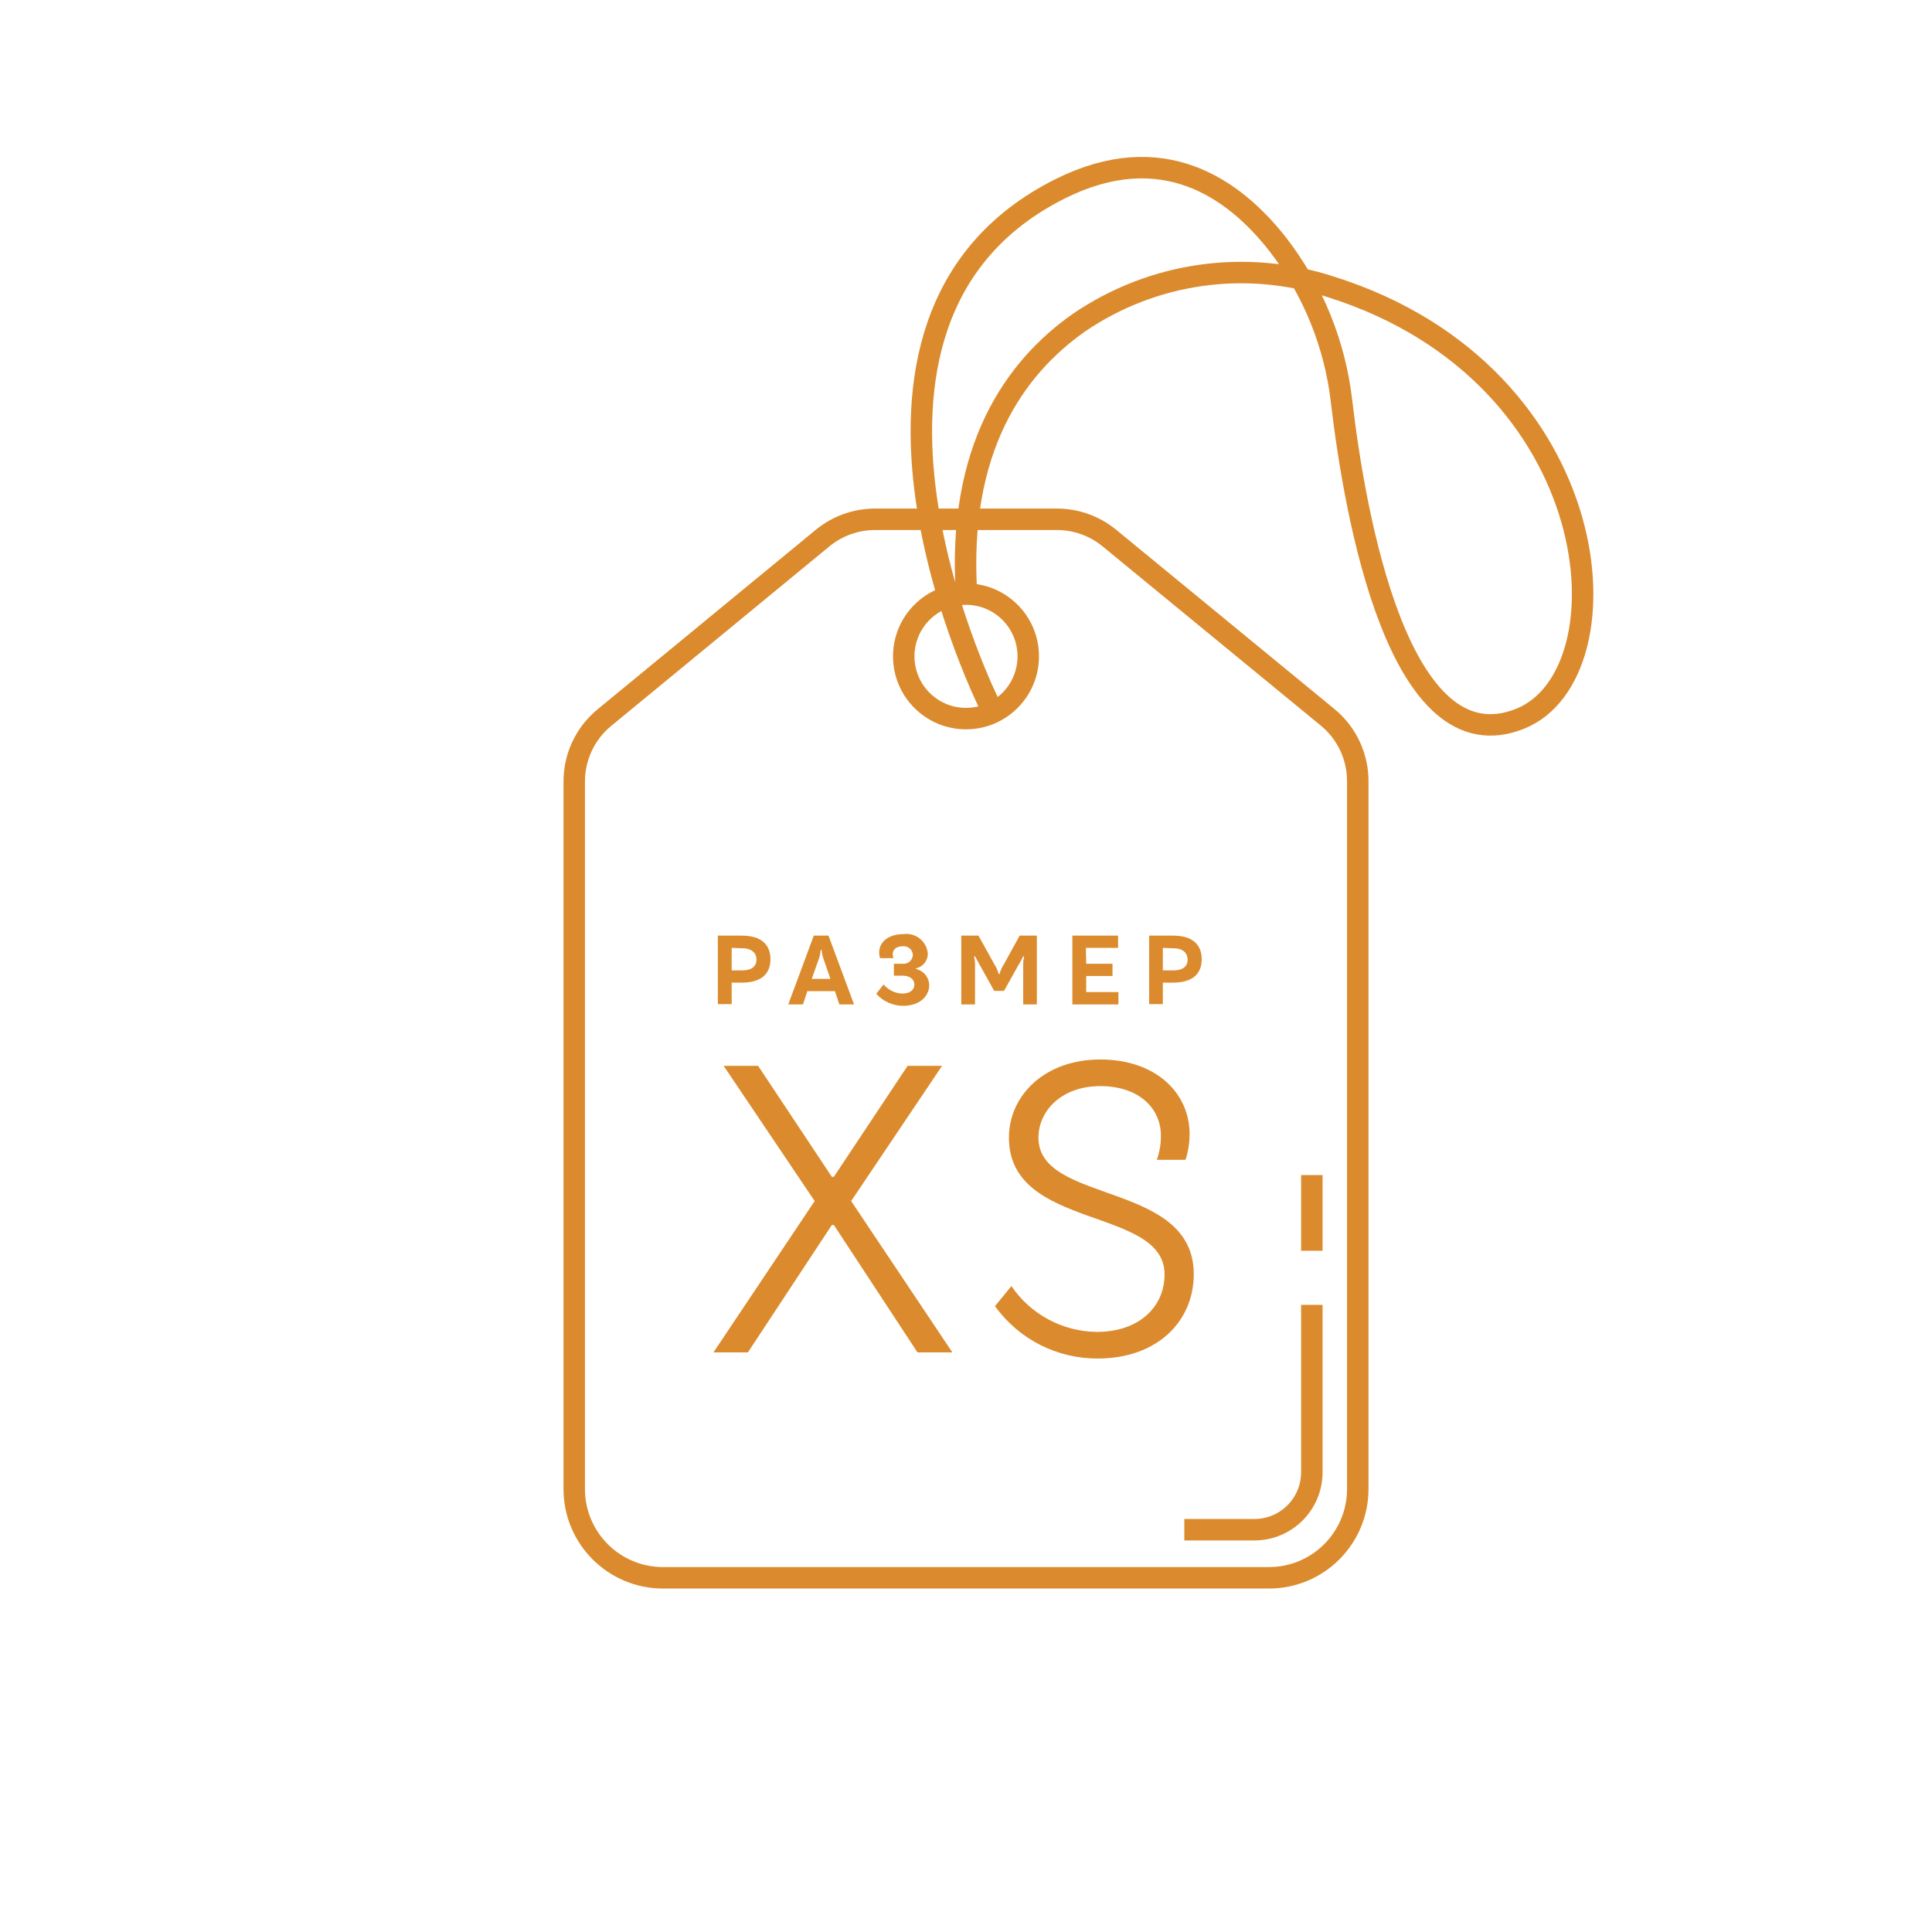
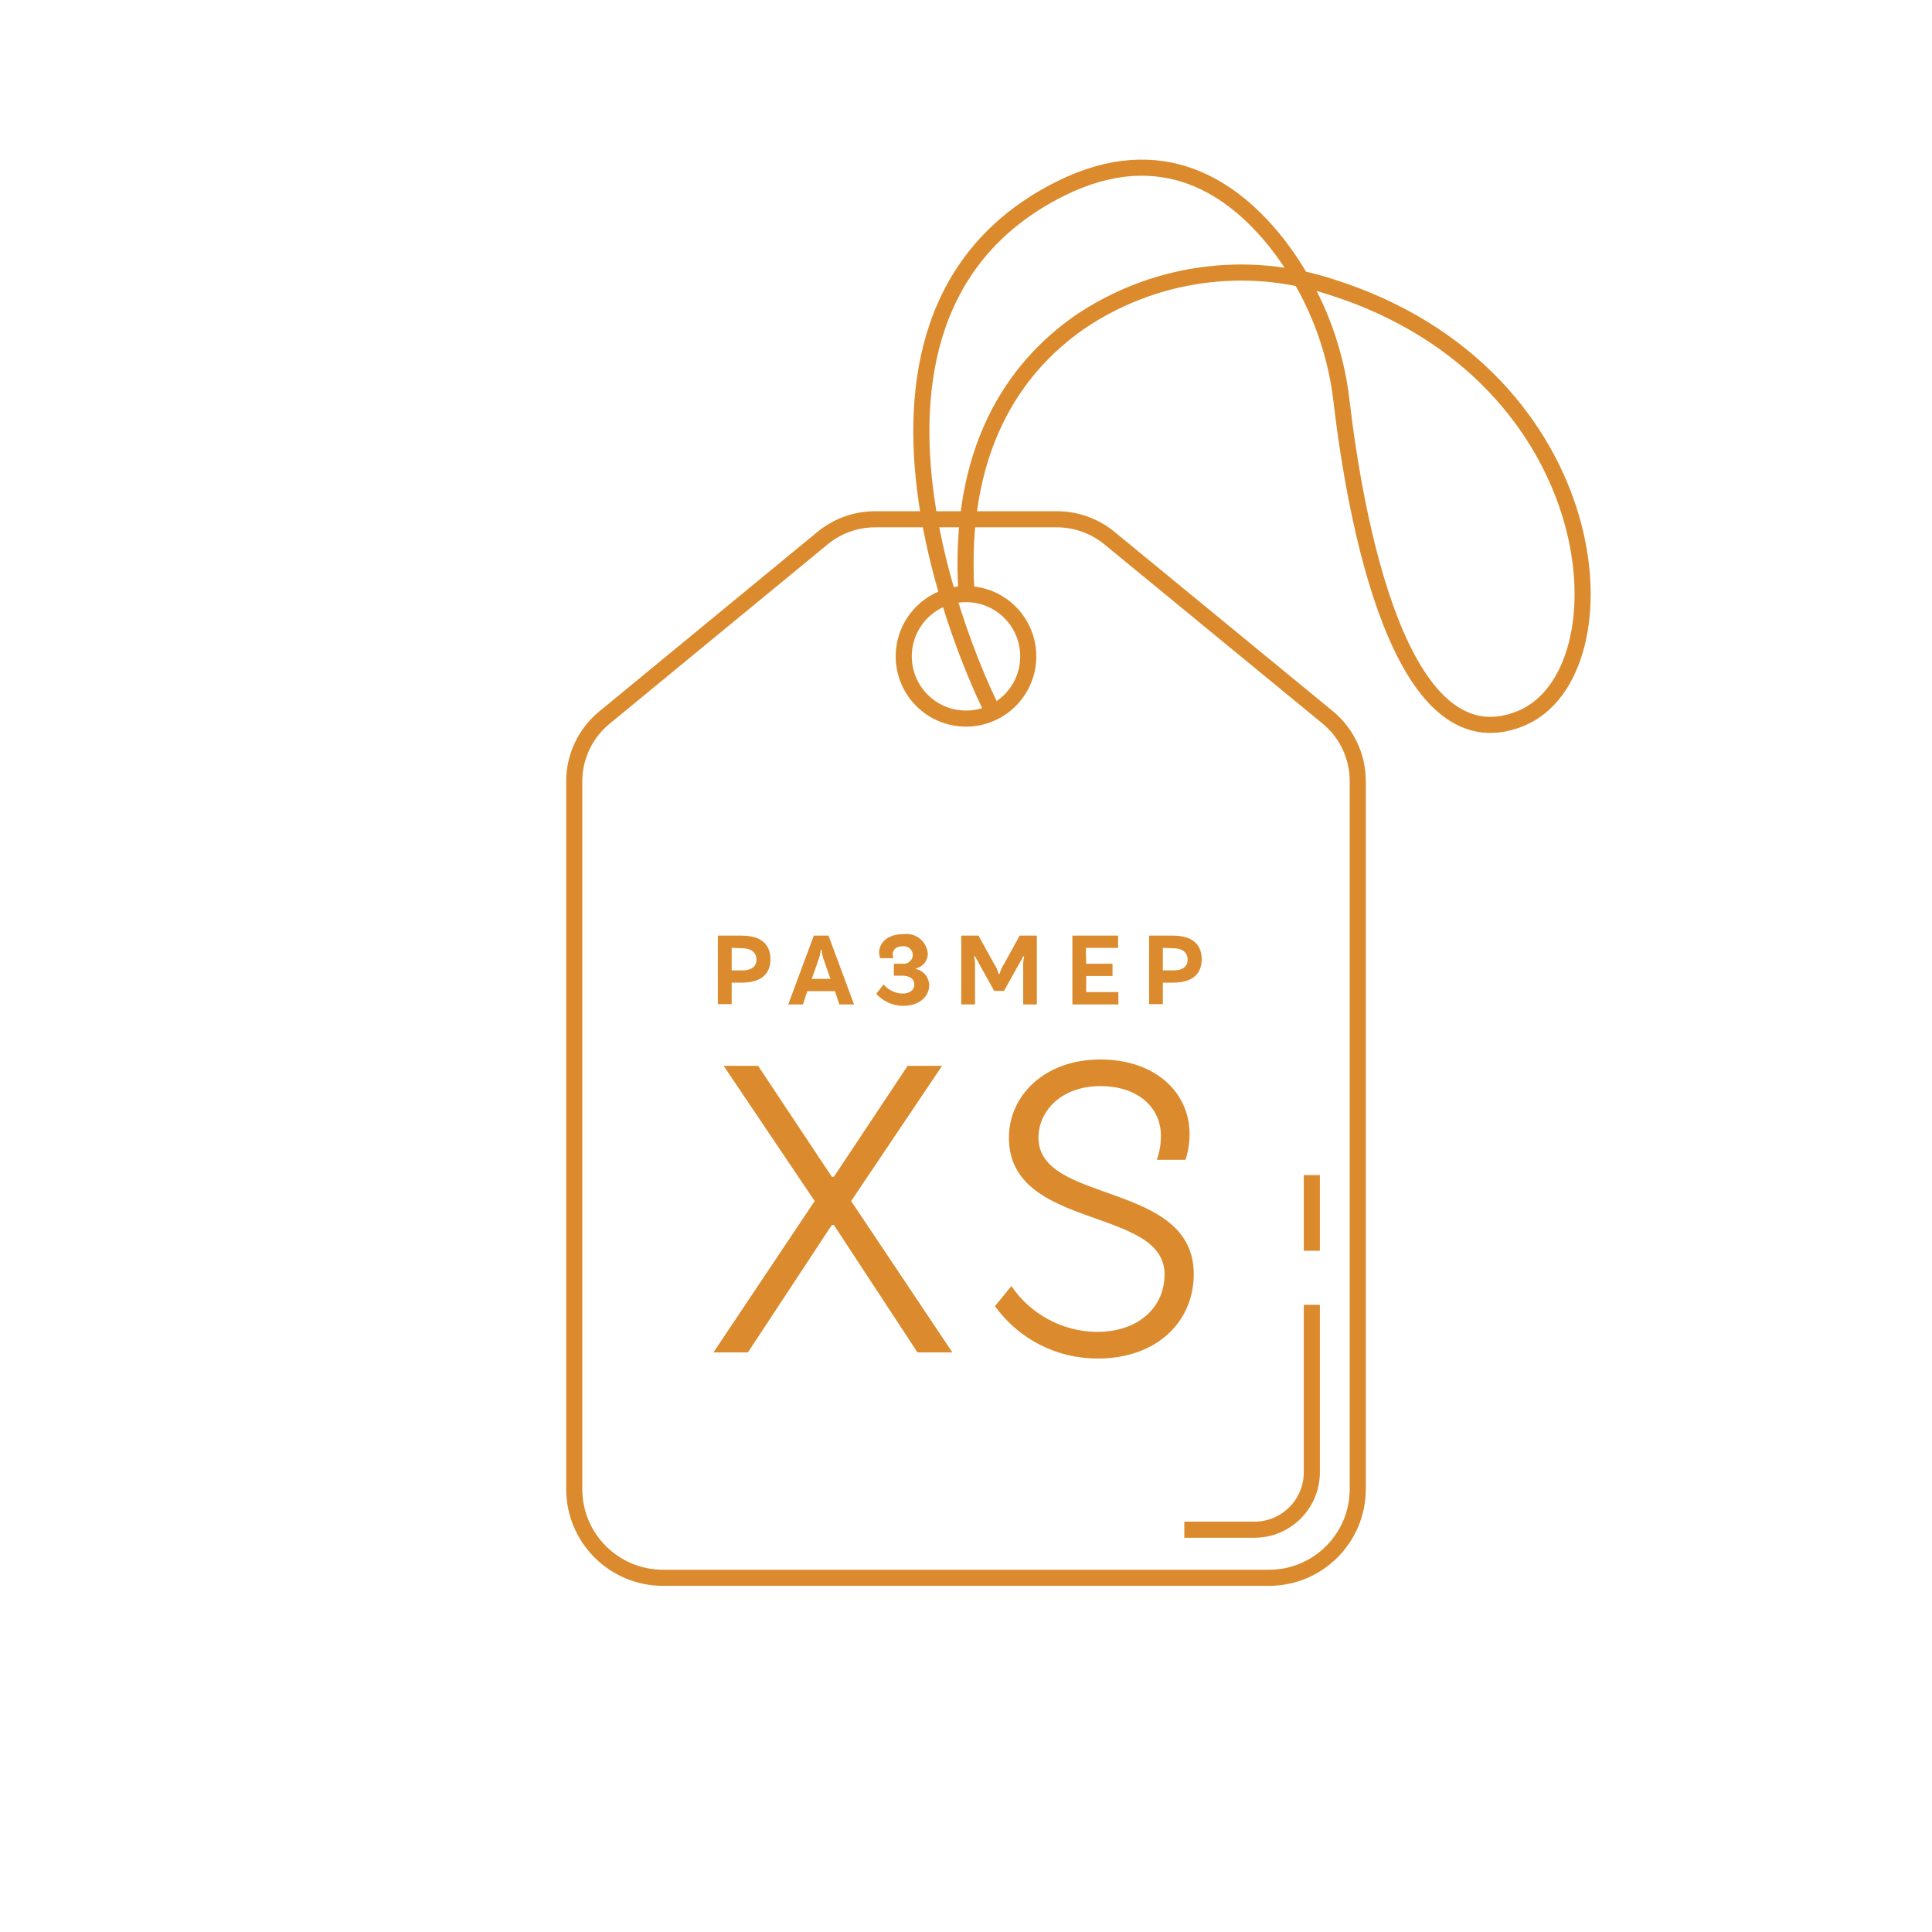
- <svg xmlns="http://www.w3.org/2000/svg" viewBox="0 0 180 180">
+ <svg xmlns="http://www.w3.org/2000/svg" width="180" height="180" viewBox="0 0 180 180">
  <defs>
-     <style>.a{fill:none;stroke:#db8b2d;stroke-miterlimit:10;stroke-width:2px;}.b{fill:#db8b2d;}</style>
+     <style>.a{fill:none;stroke:#db8b2d;stroke-miterlimit:10;stroke-width:1.5px;}.b{fill:#db8b2d;}</style>
  </defs>
  <path class="a" d="M92.35,66S74.06,29.93,98.79,17.58c9.45-4.71,16.12-.12,20.29,5.23A29.42,29.42,0,0,1,125,37.48c1.22,10.36,5.3,34.08,16.66,29.47,10.28-4.17,8.29-32-17.6-40.2a26.81,26.81,0,0,0-23.55,3.32c-6,4.22-11.33,11.78-10.46,25.29" />
  <path class="a" d="M103.37,50.14a7.71,7.71,0,0,0-4.91-1.76H81.54a7.71,7.71,0,0,0-4.91,1.76L56.32,66.85a7.69,7.69,0,0,0-2.82,6v65.93A8.27,8.27,0,0,0,61.77,147h56.46a8.27,8.27,0,0,0,8.27-8.27V72.82a7.69,7.69,0,0,0-2.82-6Z" />
  <circle class="a" cx="90" cy="61.15" r="5.8" />
  <path class="b" d="M69.68,126H66.47L75.9,111.9,67.42,99.3h3.21l6.87,10.34h.19L84.56,99.3h3.21L79.3,111.9,88.73,126H85.48l-7.79-11.87H77.5Z" />
  <path class="b" d="M108.5,118.73C108.5,112.39,94,114.65,94,106c0-3.93,3.32-7.29,8.51-7.29s8.32,3.13,8.32,6.94a7.67,7.67,0,0,1-.38,2.41h-2.67a6.65,6.65,0,0,0,.38-2.25c0-2.56-2.06-4.62-5.65-4.62s-5.76,2.29-5.76,4.81c0,6.22,14.47,4,14.47,12.71,0,4.43-3.44,7.86-8.94,7.86a11.71,11.71,0,0,1-9.58-4.88l1.53-1.87a9.75,9.75,0,0,0,7.9,4.27C106.13,124.11,108.5,121.75,108.5,118.73Z" />
  <path class="b" d="M69.11,87.17c1.83,0,2.67.85,2.67,2.2s-.84,2.18-2.67,2.18h-.94v2H66.88V87.17Zm-.94,1.14v2.1h1c.89,0,1.31-.41,1.31-1s-.42-1.06-1.31-1.06Z" />
  <path class="b" d="M79.57,93.58H78.2l-.41-1.24H75.22l-.41,1.24H73.44l2.38-6.41h1.37ZM76.78,89.5a3.3,3.3,0,0,1-.23-1h-.09a3.3,3.3,0,0,1-.23,1l-.6,1.7h1.74Z" />
  <path class="b" d="M84.16,93.71a3.37,3.37,0,0,1-2.52-1.12l.68-.87a2.41,2.41,0,0,0,1.74.85c.76,0,1.13-.38,1.13-.84s-.37-.83-1.13-.83h-.78V89.79h.83a.86.86,0,0,0,.94-.82.85.85,0,0,0-.94-.81c-.62,0-.94.32-.94.77a1,1,0,0,0,.07.34H82a1.81,1.81,0,0,1-.09-.55c0-.89.8-1.69,2.25-1.69a2,2,0,0,1,2.28,1.81,1.39,1.39,0,0,1-1.1,1.38v.06a1.57,1.57,0,0,1,1.23,1.59C86.53,92.84,85.66,93.71,84.16,93.71Z" />
  <path class="b" d="M92.63,92.32,91.39,90.1c-.45-.81-.55-1-.55-1h-.09a3.61,3.61,0,0,1,.09,1v3.48H89.56V87.17h1.6l1.47,2.65a3,3,0,0,1,.41.92h.09a3,3,0,0,1,.41-.92L95,87.17h1.6v6.41H95.33V90.1a3.61,3.61,0,0,1,.09-1h-.09s-.1.24-.55,1l-1.24,2.22Z" />
  <path class="b" d="M101.2,89.79h2.45v1.14H101.2v1.5h3v1.15H99.91V87.17h4.26v1.14h-3Z" />
  <path class="b" d="M109.28,87.17c1.84,0,2.68.85,2.68,2.2s-.84,2.18-2.68,2.18h-.94v2h-1.28V87.17Zm-.94,1.14v2.1h1c.9,0,1.31-.41,1.31-1s-.41-1.06-1.31-1.06Z" />
  <line class="a" x1="122.22" y1="109.48" x2="122.22" y2="116.53" />
  <path class="a" d="M122.22,121.57v15.61a5.35,5.35,0,0,1-5.33,5.34h-6.55" />
</svg>
